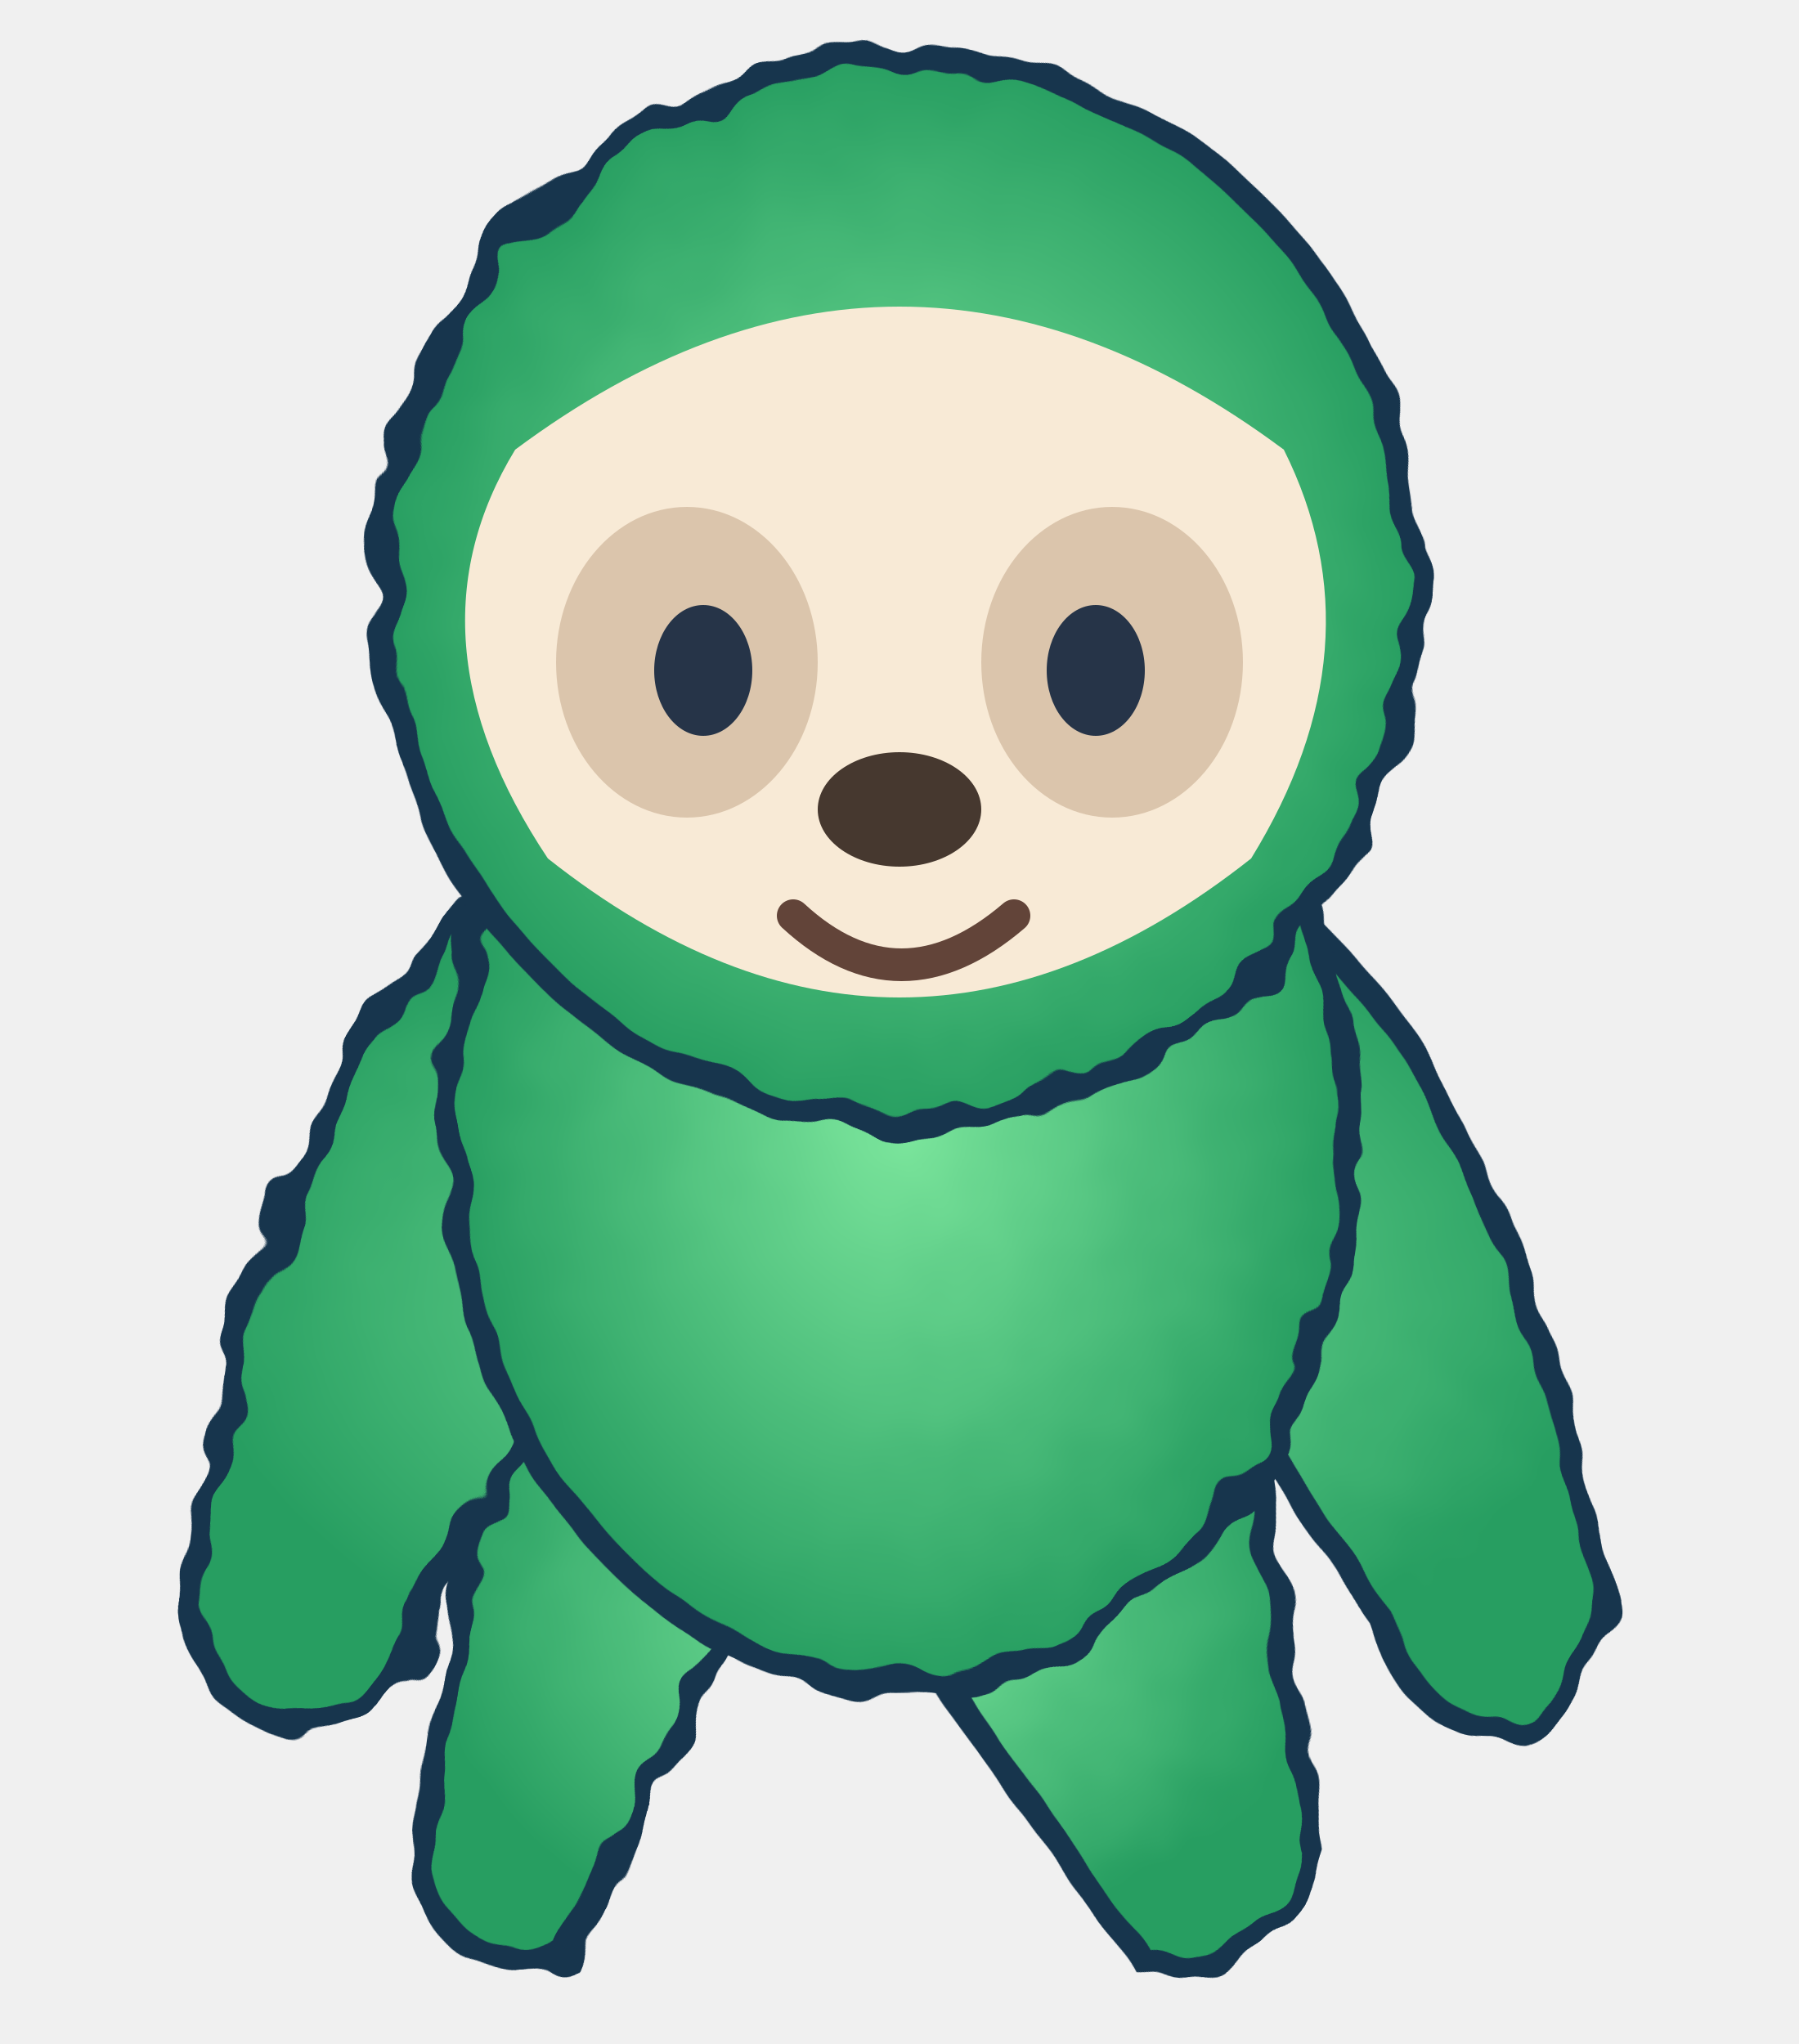
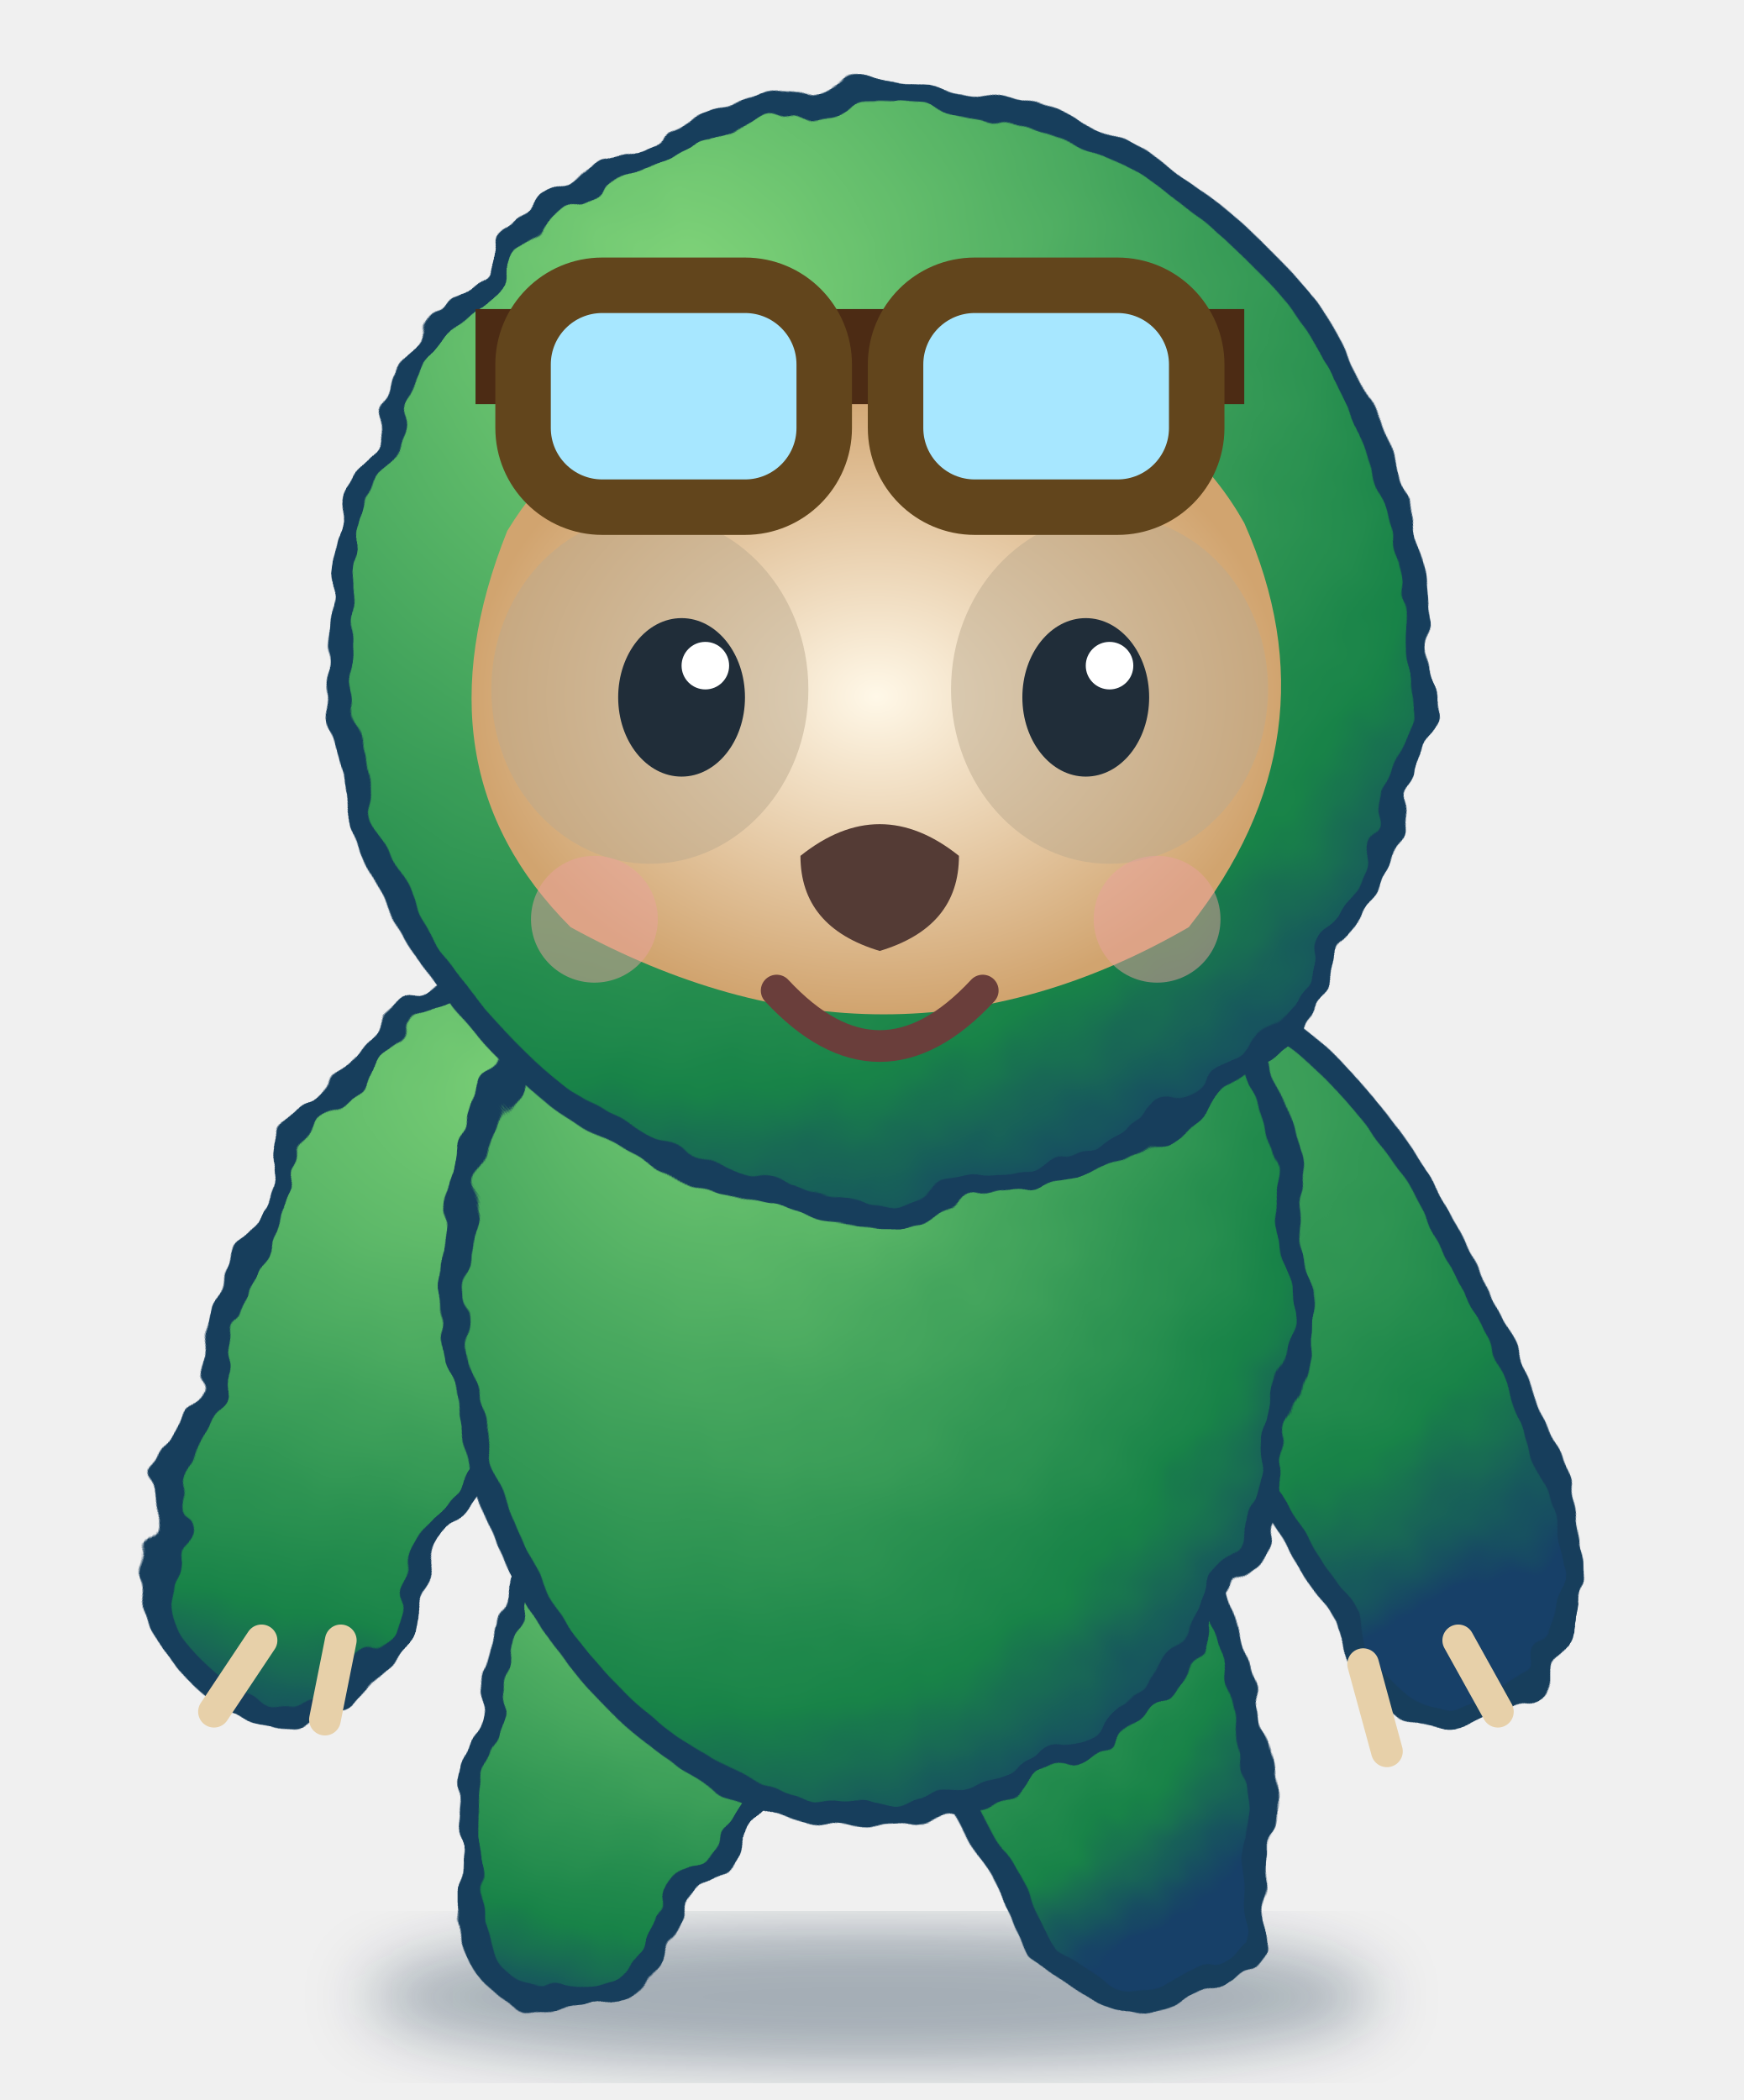
- <svg xmlns="http://www.w3.org/2000/svg" viewBox="0 0 220 250">
+ <svg xmlns="http://www.w3.org/2000/svg" viewBox="0 0 220 265">
  <defs>
-     <radialGradient id="fur">
-       <stop stop-color="#7be59c" />
-       <stop offset="1" stop-color="#279e61" />
+     <radialGradient id="fur" cx=".32" cy=".18" r=".9">
+       <stop stop-color="#82d57a" />
+       <stop offset=".8" stop-color="#188348" />
+       <stop offset="1" stop-color="#174068" />
    </radialGradient>
-     <filter id="f">
-       <feTurbulence type="fractalNoise" baseFrequency=".12" numOctaves="2" seed="4" result="n" />
-       <feDisplacementMap in="SourceGraphic" in2="n" scale="5" />
+     <radialGradient id="face">
+       <stop stop-color="#fff8e8" />
+       <stop offset="1" stop-color="#d1a46f" />
+     </radialGradient>
+     <filter id="fluff">
+       <feTurbulence type="fractalNoise" baseFrequency=".095" numOctaves="3" seed="8" result="noise" />
+       <feDisplacementMap in="SourceGraphic" in2="noise" scale="5" />
+     </filter>
+     <filter id="shadow">
+       <feGaussianBlur stdDeviation="4" />
    </filter>
  </defs>
-   <g filter="url(#f)" stroke="#17354d" stroke-width="3">
-     <path d="M73 153Q55 184 52 224Q52 243 69 239L95 188L112 201L139 239Q156 244 161 227L149 153" fill="url(#fur)" />
-     <path d="M70 105Q38 118 25 183Q20 208 35 211Q47 212 52 196L77 157M149 105Q180 123 194 185Q200 206 185 211Q174 213 169 198L142 158" fill="url(#fur)" />
-     <ellipse cx="110" cy="138" rx="55" ry="68" fill="url(#fur)" />
-     <ellipse cx="110" cy="72" rx="63" ry="65" fill="url(#fur)" />
+   <ellipse cx="110" cy="252" rx="64" ry="9" fill="#031b36" opacity=".32" filter="url(#shadow)" />
+   <g stroke="#173e5c" stroke-width="3" stroke-linejoin="round" filter="url(#fluff)">
+     <path d="M78 175Q58 208 59 242Q63 259 81 248L109 204L132 247Q148 258 158 245Q162 210 143 176" fill="url(#fur)" />
+     <path d="M68 120Q38 125 22 188Q16 207 30 215Q45 220 51 202L81 153M147 122Q177 130 196 186Q203 208 188 215Q174 220 169 203L138 153" fill="url(#fur)" />
+     <ellipse cx="111" cy="164" rx="53" ry="65" fill="url(#fur)" />
+     <ellipse cx="111" cy="82" rx="68" ry="70" fill="url(#fur)" />
  </g>
-   <path d="M63 55Q110 20 157 55Q169 79 153 105Q110 139 67 105Q49 78 63 55" fill="#f8ead6" />
-   <ellipse cx="84" cy="81" rx="16" ry="19" fill="#dbc5ac" />
-   <ellipse cx="136" cy="81" rx="16" ry="19" fill="#dbc5ac" />
-   <ellipse cx="86" cy="82" rx="6" ry="8" fill="#263448" />
-   <ellipse cx="134" cy="82" rx="6" ry="8" fill="#263448" />
-   <ellipse cx="110" cy="99" rx="10" ry="7" fill="#46382f" />
-   <path d="M97 112Q110 124 124 112" fill="none" stroke="#624439" stroke-width="4" stroke-linecap="round" />
+   <path d="M64 67Q78 44 111 49Q144 43 157 66Q169 93 150 117Q112 139 72 117Q52 97 64 67" fill="url(#face)" />
+   <ellipse cx="82" cy="87" rx="20" ry="22" fill="#bba98d" opacity=".5" />
+   <ellipse cx="140" cy="87" rx="20" ry="22" fill="#bba98d" opacity=".5" />
+   <ellipse cx="86" cy="88" rx="8" ry="10" fill="#202d39" />
+   <ellipse cx="137" cy="88" rx="8" ry="10" fill="#202d39" />
+   <circle cx="89" cy="84" r="3" fill="white" />
+   <circle cx="140" cy="84" r="3" fill="white" />
+   <path d="M101 108Q111 100 121 108Q121 117 111 120Q101 117 101 108" fill="#543b35" />
+   <path d="M98 125Q111 139 124 125" fill="none" stroke="#6a3e3b" stroke-width="4" stroke-linecap="round" />
+   <circle cx="75" cy="116" r="8" fill="#eaa19d" opacity=".5" />
+   <circle cx="146" cy="116" r="8" fill="#eaa19d" opacity=".5" />
+   <path d="M60 45H157" stroke="#4c2b14" stroke-width="12" />
+   <rect x="66" y="36" width="38" height="28" rx="10" fill="#a7e7ff" stroke="#62451c" stroke-width="7" />
+   <rect x="113" y="36" width="38" height="28" rx="10" fill="#a7e7ff" stroke="#62451c" stroke-width="7" />
+   <path d="M33 207l-6 9m16-9l-2 10m143-10l5 9m-17-6l3 11" stroke="#e7d0a9" stroke-width="4" stroke-linecap="round" />
</svg>
